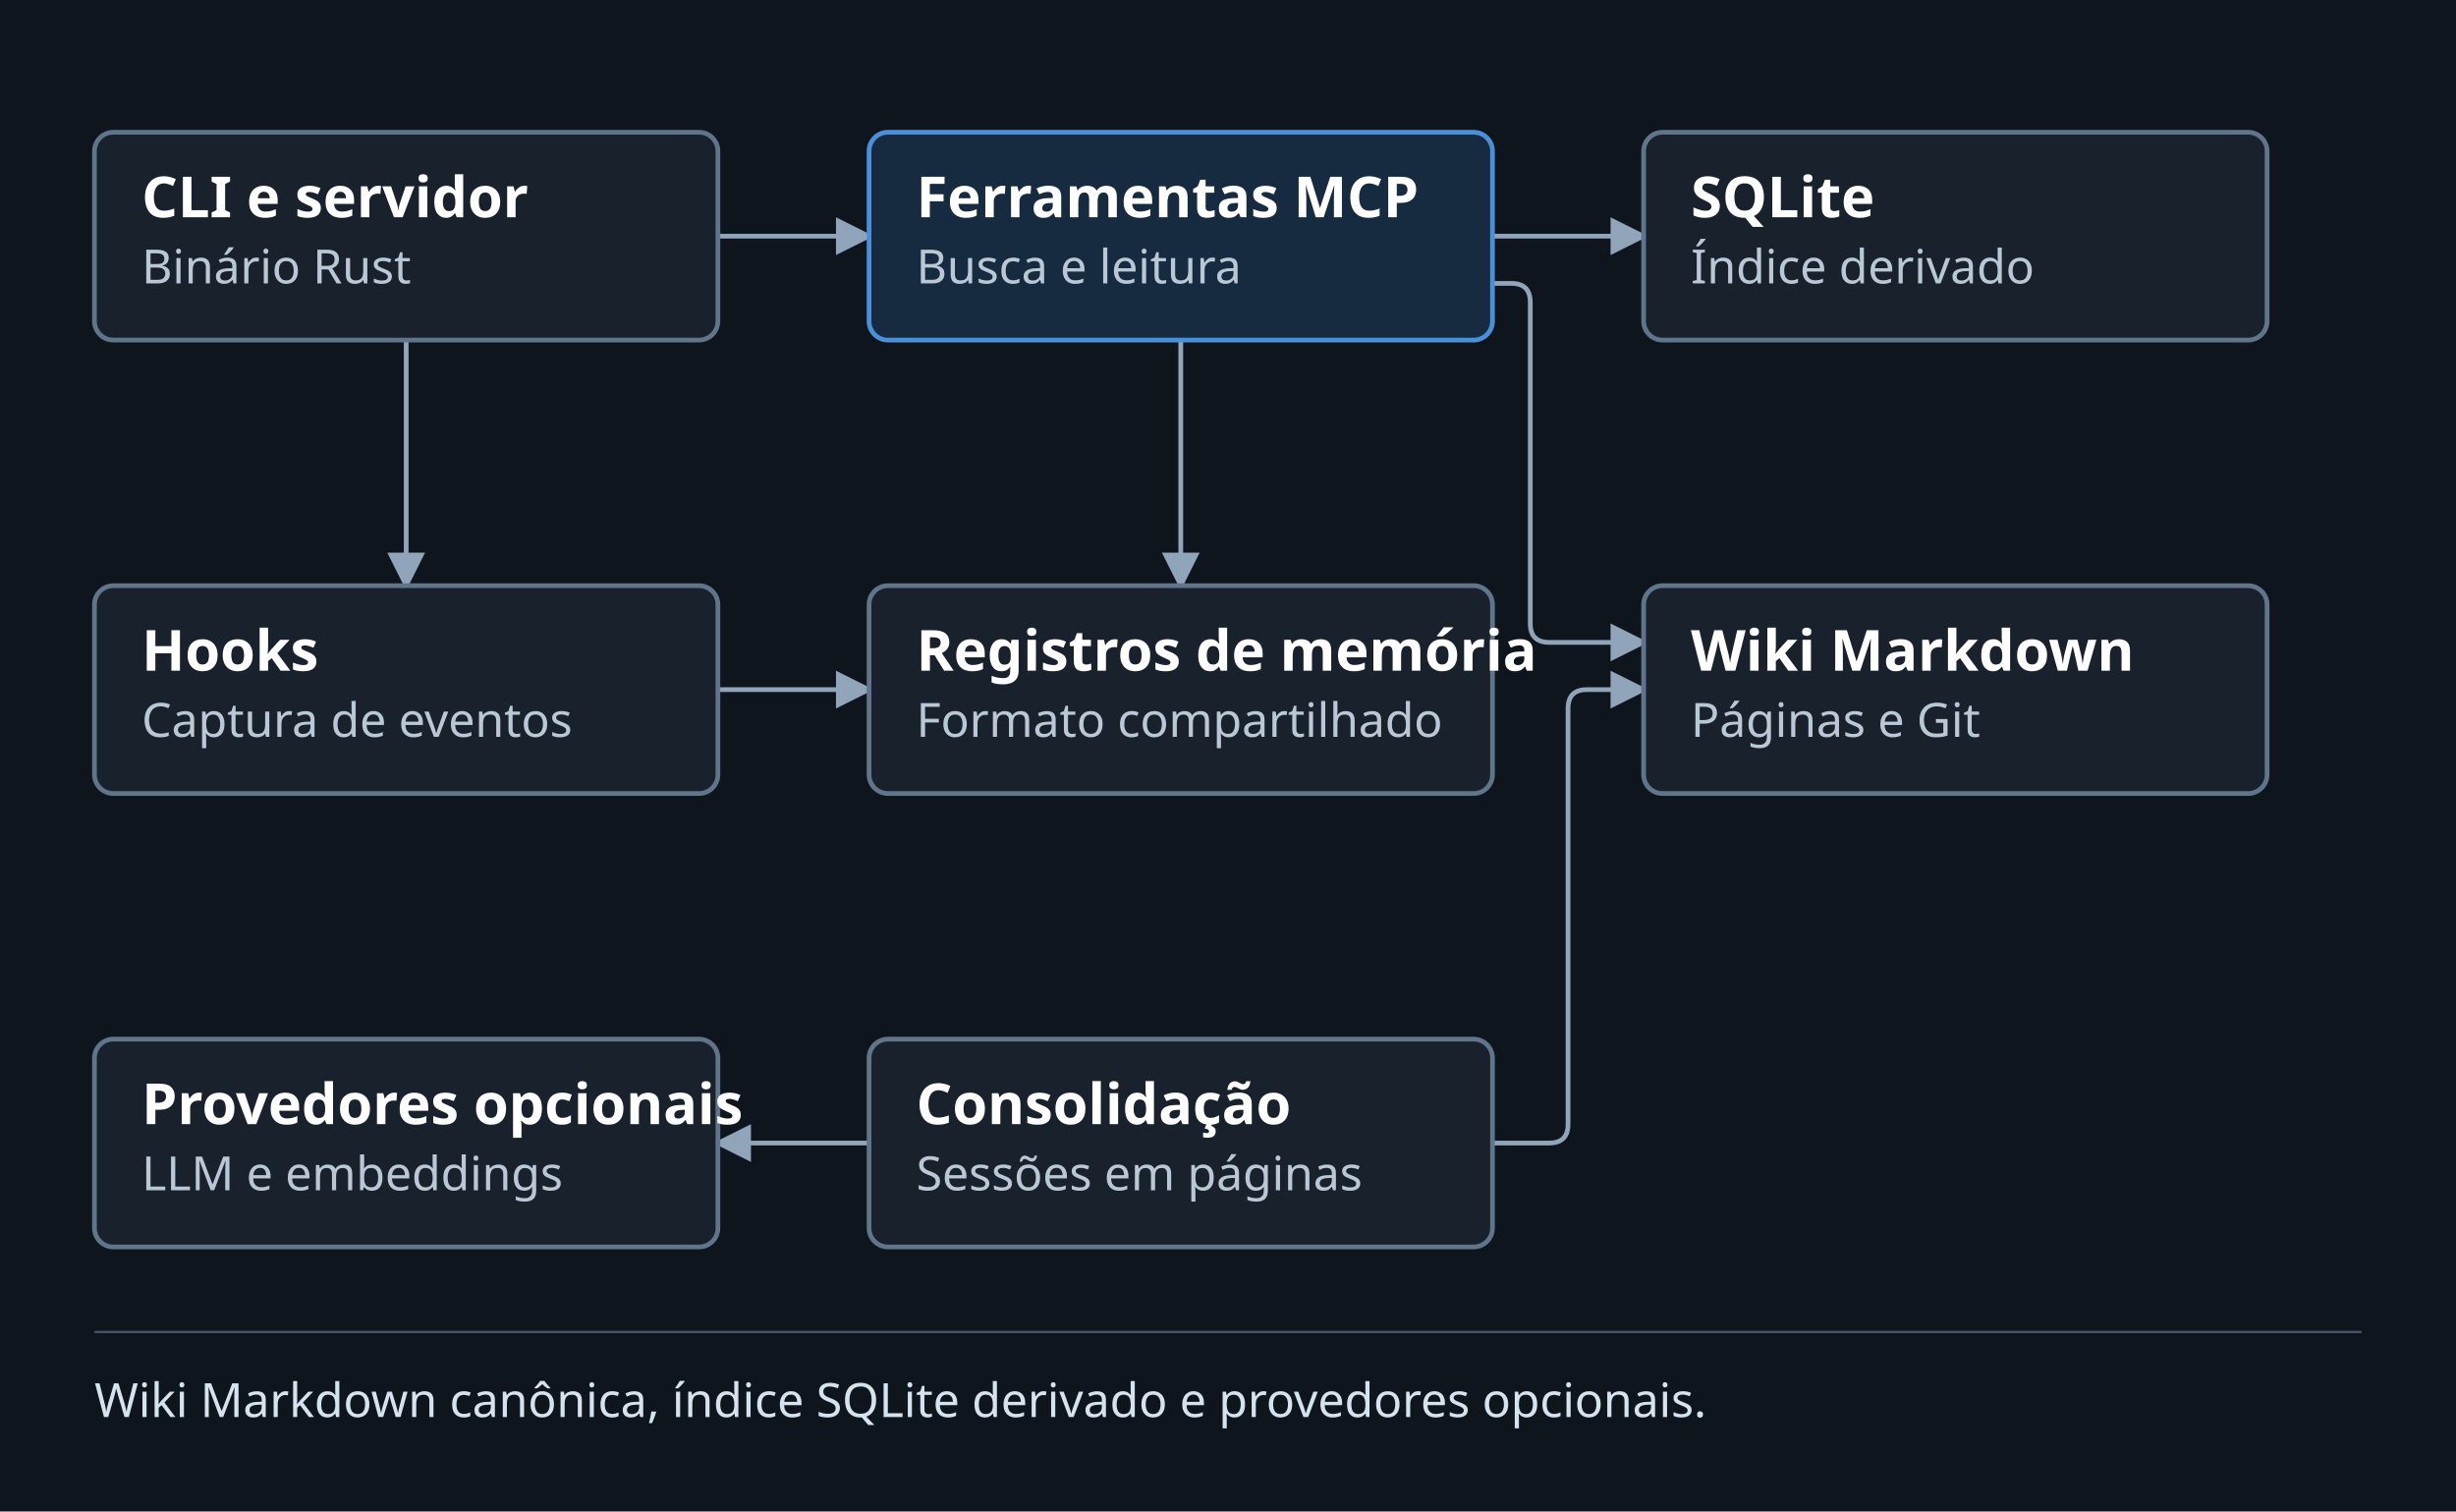
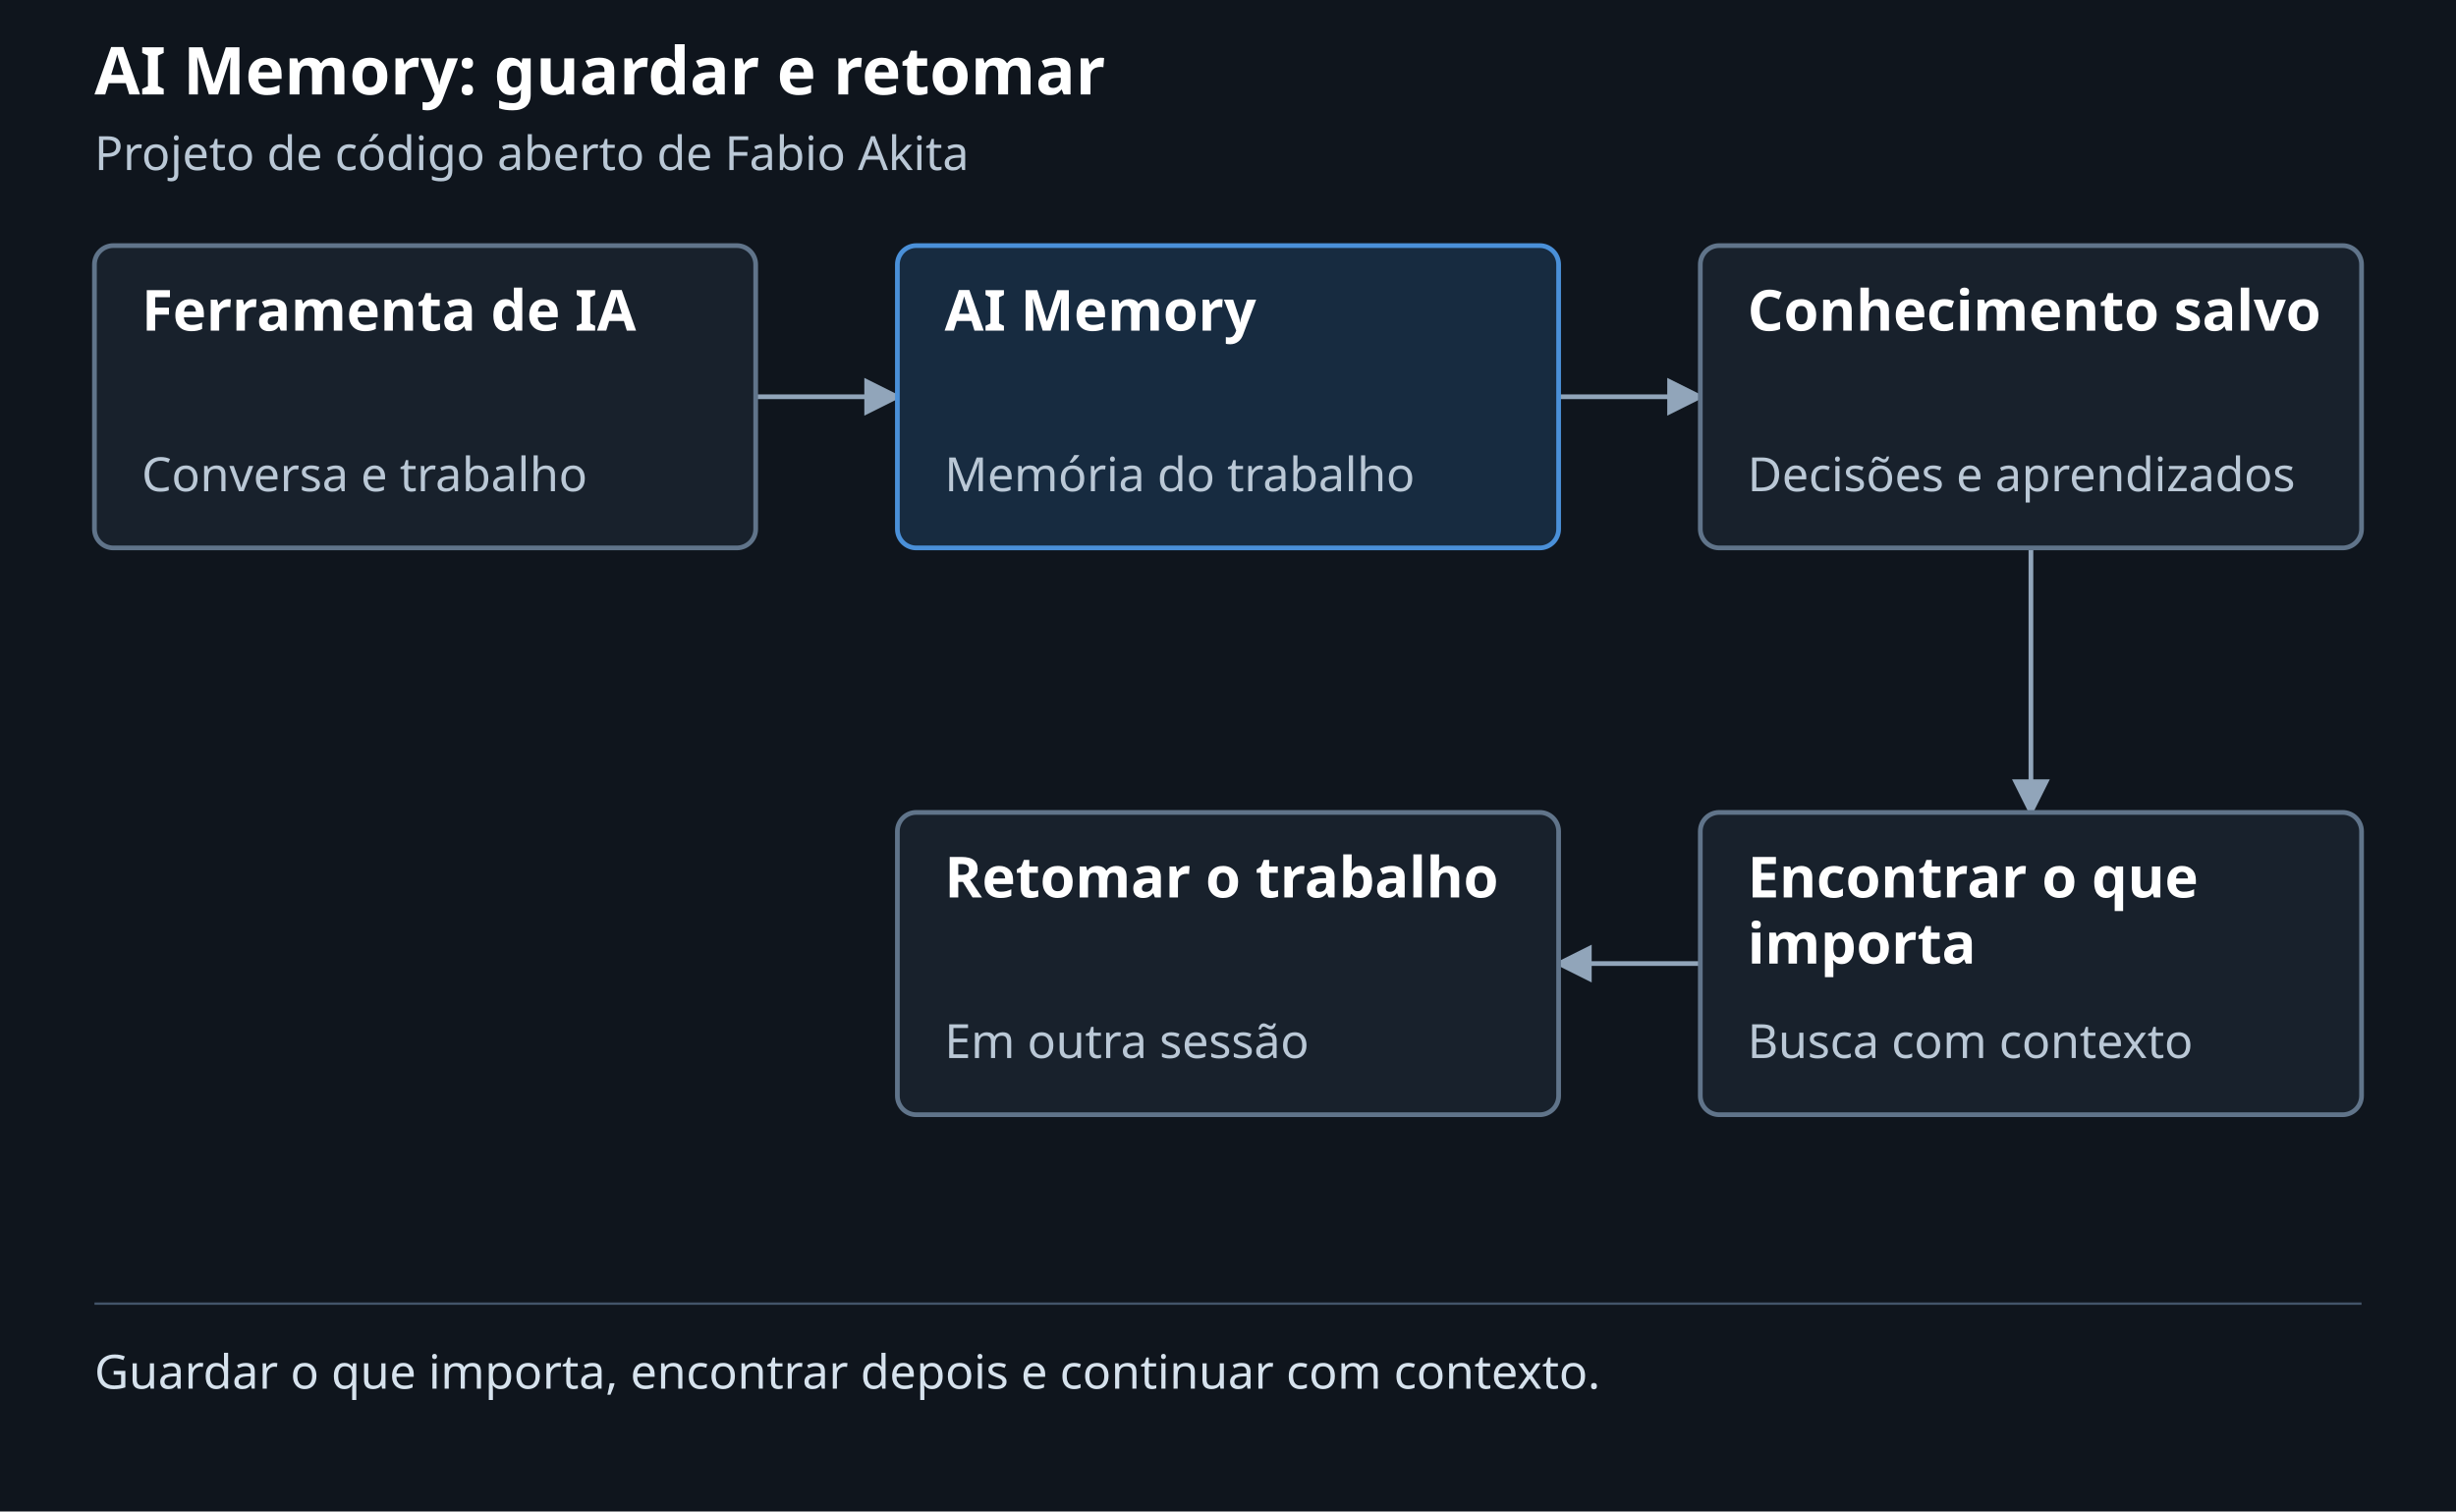
<svg xmlns="http://www.w3.org/2000/svg" viewBox="0 0 1040 640" role="img" aria-labelledby="arquitetura-original-title arquitetura-original-desc">
  <defs>
    <marker id="arquitetura-original-arrow" markerWidth="8" markerHeight="8" refX="7" refY="4" orient="auto">
      <path d="M0 0L8 4L0 8Z" fill="#91a5ba" />
    </marker>
  </defs>
  <rect width="1040" height="640" fill="#0f151d" />
-   <path data-from="cli" data-to="mcp" d="M304 100H368" fill="none" stroke="#91a5ba" stroke-width="2" marker-end="url(#arquitetura-original-arrow)" />
-   <path data-from="mcp" data-to="index" d="M632 100H696" fill="none" stroke="#91a5ba" stroke-width="2" marker-end="url(#arquitetura-original-arrow)" />
-   <path data-from="cli" data-to="hooks" d="M172 144V248" fill="none" stroke="#91a5ba" stroke-width="2" marker-end="url(#arquitetura-original-arrow)" />
-   <path data-from="hooks" data-to="core" d="M304 292H368" fill="none" stroke="#91a5ba" stroke-width="2" marker-end="url(#arquitetura-original-arrow)" />
-   <path data-from="mcp" data-to="core" d="M500 144V248" fill="none" stroke="#91a5ba" stroke-width="2" marker-end="url(#arquitetura-original-arrow)" />
-   <path data-from="consolidation" data-to="providers" d="M368 484H304" fill="none" stroke="#91a5ba" stroke-width="2" marker-end="url(#arquitetura-original-arrow)" />
-   <path data-from="consolidation" data-to="wiki" d="M632 484H656Q664 484 664 476V300Q664 292 672 292H696" fill="none" stroke="#91a5ba" stroke-width="2" marker-end="url(#arquitetura-original-arrow)" />
-   <path data-from="mcp" data-to="wiki" d="M632 120H640Q648 120 648 128V264Q648 272 656 272H696" fill="none" stroke="#91a5ba" stroke-width="2" marker-end="url(#arquitetura-original-arrow)" />
-   <g class="node" id="arquitetura-original-cli" data-key="cli" tabindex="0" role="button" aria-label="CLI e servidor">
-     <rect x="40" y="56" width="264" height="88" rx="8" fill="#18212c" stroke="#60748a" stroke-width="2" />
-     <text x="60" y="92" fill="#ffffff" font-family="Segoe UI, sans-serif" font-size="24" font-weight="600">CLI e servidor</text>
-     <text x="60" y="120" fill="#bac8d6" font-family="Segoe UI, sans-serif" font-size="20">Binário Rust</text>
+   <text x="40" y="40" fill="#fff" font-family="Segoe UI, sans-serif" font-size="28" font-weight="600">AI Memory: guardar e retomar</text>
+   <text x="40" y="72" fill="#bac8d6" font-family="Segoe UI, sans-serif" font-size="20">Projeto de código aberto de Fabio Akita</text>
+   <path data-from="cli" data-to="mcp" d="M320 168H380" fill="none" stroke="#91a5ba" stroke-width="2" marker-end="url(#arquitetura-original-arrow)" />
+   <path data-from="mcp" data-to="wiki" d="M660 168H720" fill="none" stroke="#91a5ba" stroke-width="2" marker-end="url(#arquitetura-original-arrow)" />
+   <path data-from="wiki" data-to="index" d="M860 232V344" fill="none" stroke="#91a5ba" stroke-width="2" marker-end="url(#arquitetura-original-arrow)" />
+   <path data-from="index" data-to="consolidation" d="M720 408H660" fill="none" stroke="#91a5ba" stroke-width="2" marker-end="url(#arquitetura-original-arrow)" />
+   <g class="node" id="arquitetura-original-cli" data-key="cli" tabindex="0" role="button" aria-label="Ferramenta de IA">
+     <rect x="40" y="104" width="280" height="128" rx="8" fill="#18212c" stroke="#60748a" stroke-width="2" />
+     <text x="60" y="140" fill="#fff" font-family="Segoe UI, sans-serif" font-size="24" font-weight="600">Ferramenta de IA</text>
+     <text x="60" y="208" fill="#bac8d6" font-family="Segoe UI, sans-serif" font-size="20">Conversa e trabalho</text>
  </g>
-   <g class="node" id="arquitetura-original-mcp" data-key="mcp" tabindex="0" role="button" aria-label="Ferramentas MCP">
-     <rect x="368" y="56" width="264" height="88" rx="8" fill="#172b40" stroke="#4A90D9" stroke-width="2" />
-     <text x="388" y="92" fill="#ffffff" font-family="Segoe UI, sans-serif" font-size="24" font-weight="600">Ferramentas MCP</text>
-     <text x="388" y="120" fill="#bac8d6" font-family="Segoe UI, sans-serif" font-size="20">Busca e leitura</text>
+   <g class="node" id="arquitetura-original-mcp" data-key="mcp" tabindex="0" role="button" aria-label="AI Memory">
+     <rect x="380" y="104" width="280" height="128" rx="8" fill="#172b40" stroke="#4A90D9" stroke-width="2" />
+     <text x="400" y="140" fill="#fff" font-family="Segoe UI, sans-serif" font-size="24" font-weight="600">AI Memory</text>
+     <text x="400" y="208" fill="#bac8d6" font-family="Segoe UI, sans-serif" font-size="20">Memória do trabalho</text>
  </g>
-   <g class="node" id="arquitetura-original-index" data-key="index" tabindex="0" role="button" aria-label="SQLite">
-     <rect x="696" y="56" width="264" height="88" rx="8" fill="#18212c" stroke="#60748a" stroke-width="2" />
-     <text x="716" y="92" fill="#ffffff" font-family="Segoe UI, sans-serif" font-size="24" font-weight="600">SQLite</text>
-     <text x="716" y="120" fill="#bac8d6" font-family="Segoe UI, sans-serif" font-size="20">Índice derivado</text>
+   <g class="node" id="arquitetura-original-wiki" data-key="wiki" tabindex="0" role="button" aria-label="Conhecimento salvo">
+     <rect x="720" y="104" width="280" height="128" rx="8" fill="#18212c" stroke="#60748a" stroke-width="2" />
+     <text x="740" y="140" fill="#fff" font-family="Segoe UI, sans-serif" font-size="24" font-weight="600">Conhecimento salvo</text>
+     <text x="740" y="208" fill="#bac8d6" font-family="Segoe UI, sans-serif" font-size="20">Decisões e aprendizados</text>
  </g>
-   <g class="node" id="arquitetura-original-hooks" data-key="hooks" tabindex="0" role="button" aria-label="Hooks">
-     <rect x="40" y="248" width="264" height="88" rx="8" fill="#18212c" stroke="#60748a" stroke-width="2" />
-     <text x="60" y="284" fill="#ffffff" font-family="Segoe UI, sans-serif" font-size="24" font-weight="600">Hooks</text>
-     <text x="60" y="312" fill="#bac8d6" font-family="Segoe UI, sans-serif" font-size="20">Captura de eventos</text>
+   <g class="node" id="arquitetura-original-index" data-key="index" tabindex="0" role="button" aria-label="Encontrar o que importa">
+     <rect x="720" y="344" width="280" height="128" rx="8" fill="#18212c" stroke="#60748a" stroke-width="2" />
+     <text x="740" y="380" fill="#fff" font-family="Segoe UI, sans-serif" font-size="24" font-weight="600">Encontrar o que</text>
+     <text x="740" y="408" fill="#fff" font-family="Segoe UI, sans-serif" font-size="24" font-weight="600">importa</text>
+     <text x="740" y="448" fill="#bac8d6" font-family="Segoe UI, sans-serif" font-size="20">Busca com contexto</text>
  </g>
-   <g class="node" id="arquitetura-original-core" data-key="core" tabindex="0" role="button" aria-label="Registros de memória">
-     <rect x="368" y="248" width="264" height="88" rx="8" fill="#18212c" stroke="#60748a" stroke-width="2" />
-     <text x="388" y="284" fill="#ffffff" font-family="Segoe UI, sans-serif" font-size="24" font-weight="600">Registros de memória</text>
-     <text x="388" y="312" fill="#bac8d6" font-family="Segoe UI, sans-serif" font-size="20">Formato compartilhado</text>
+   <g class="node" id="arquitetura-original-consolidation" data-key="consolidation" tabindex="0" role="button" aria-label="Retomar o trabalho">
+     <rect x="380" y="344" width="280" height="128" rx="8" fill="#18212c" stroke="#60748a" stroke-width="2" />
+     <text x="400" y="380" fill="#fff" font-family="Segoe UI, sans-serif" font-size="24" font-weight="600">Retomar o trabalho</text>
+     <text x="400" y="448" fill="#bac8d6" font-family="Segoe UI, sans-serif" font-size="20">Em outra sessão</text>
  </g>
-   <g class="node" id="arquitetura-original-wiki" data-key="wiki" tabindex="0" role="button" aria-label="Wiki Markdown">
-     <rect x="696" y="248" width="264" height="88" rx="8" fill="#18212c" stroke="#60748a" stroke-width="2" />
-     <text x="716" y="284" fill="#ffffff" font-family="Segoe UI, sans-serif" font-size="24" font-weight="600">Wiki Markdown</text>
-     <text x="716" y="312" fill="#bac8d6" font-family="Segoe UI, sans-serif" font-size="20">Páginas e Git</text>
-   </g>
-   <g class="node" id="arquitetura-original-providers" data-key="providers" tabindex="0" role="button" aria-label="Provedores opcionais">
-     <rect x="40" y="440" width="264" height="88" rx="8" fill="#18212c" stroke="#60748a" stroke-width="2" />
-     <text x="60" y="476" fill="#ffffff" font-family="Segoe UI, sans-serif" font-size="24" font-weight="600">Provedores opcionais</text>
-     <text x="60" y="504" fill="#bac8d6" font-family="Segoe UI, sans-serif" font-size="20">LLM e embeddings</text>
-   </g>
-   <g class="node" id="arquitetura-original-consolidation" data-key="consolidation" tabindex="0" role="button" aria-label="Consolidação">
-     <rect x="368" y="440" width="264" height="88" rx="8" fill="#18212c" stroke="#60748a" stroke-width="2" />
-     <text x="388" y="476" fill="#ffffff" font-family="Segoe UI, sans-serif" font-size="24" font-weight="600">Consolidação</text>
-     <text x="388" y="504" fill="#bac8d6" font-family="Segoe UI, sans-serif" font-size="20">Sessões em páginas</text>
-   </g>
-   <path d="M40 564H1000" stroke="#435469" />
-   <text id="detail" x="40" y="600" fill="#d6e2ed" font-family="Segoe UI, sans-serif" font-size="20">Wiki Markdown canônica, índice SQLite derivado e provedores opcionais.</text>
+   <path d="M40 552H1000" stroke="#435469" />
+   <text id="detail" x="40" y="588" fill="#d6e2ed" font-family="Segoe UI, sans-serif" font-size="20">
+     <tspan id="detail-line-1" x="40" y="588">Guardar o que importa, encontrar depois e continuar com contexto.</tspan>
+     <tspan id="detail-line-2" x="40" y="616" />
+   </text>
</svg>
